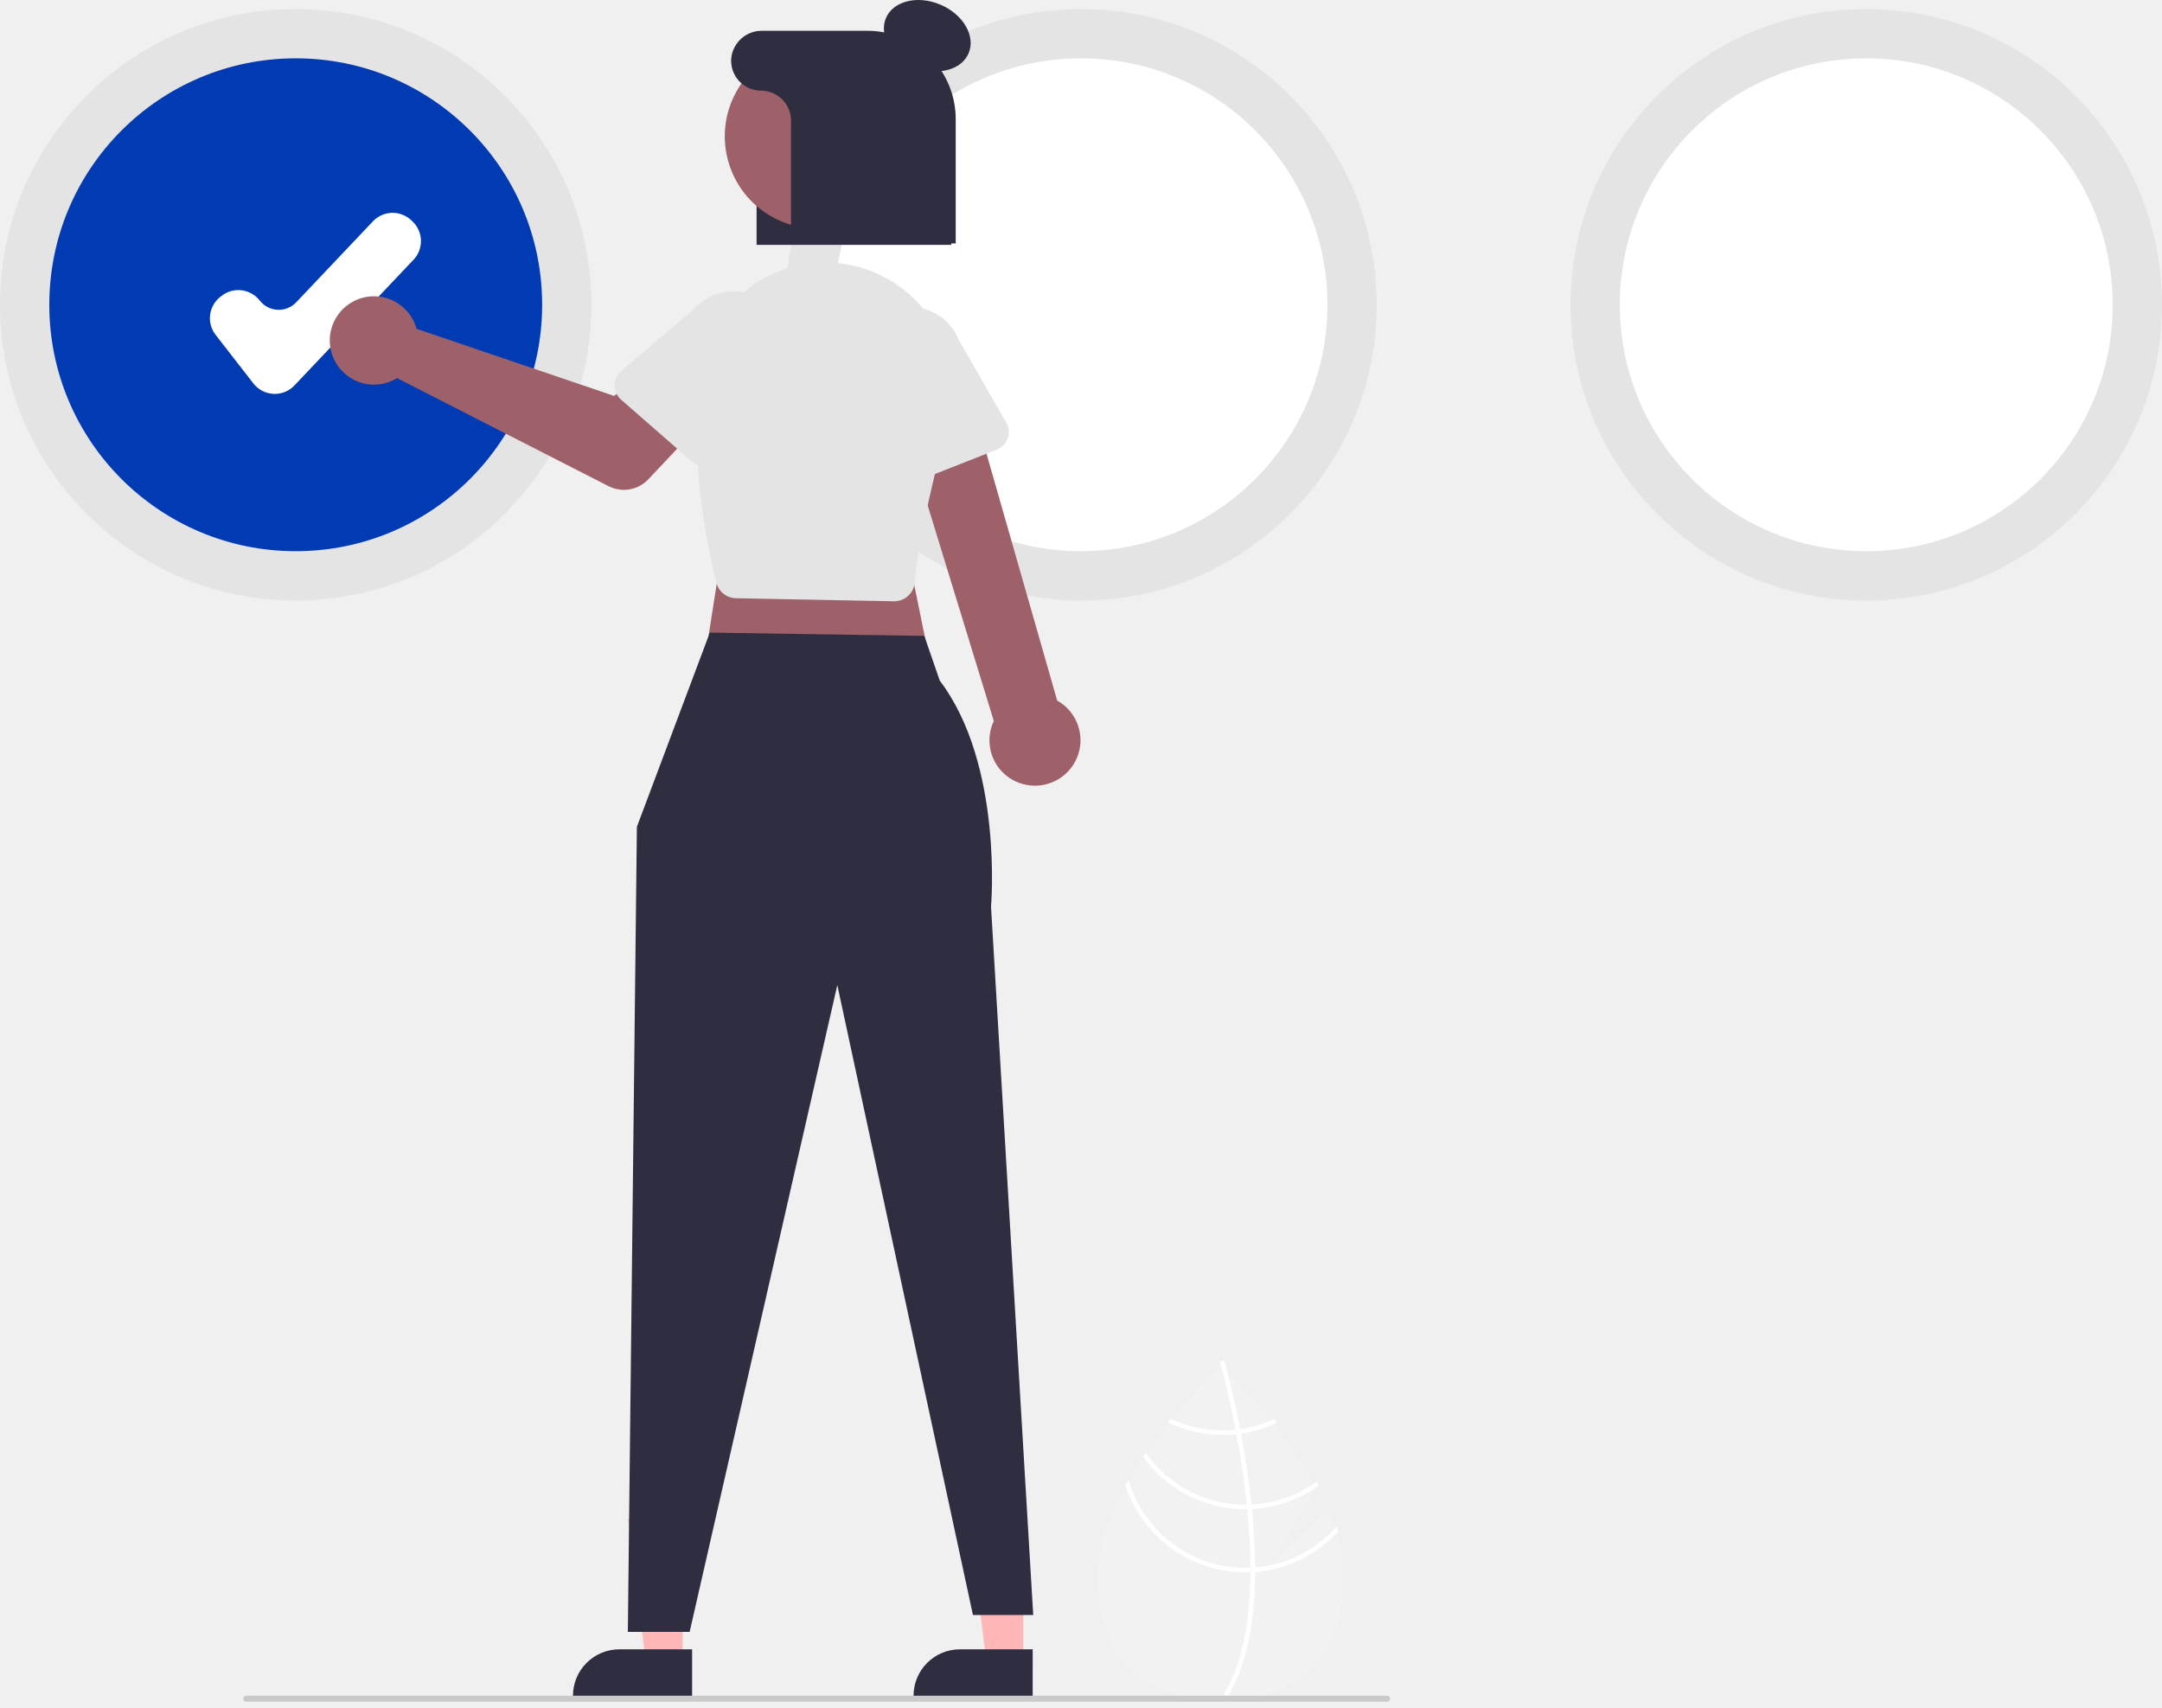
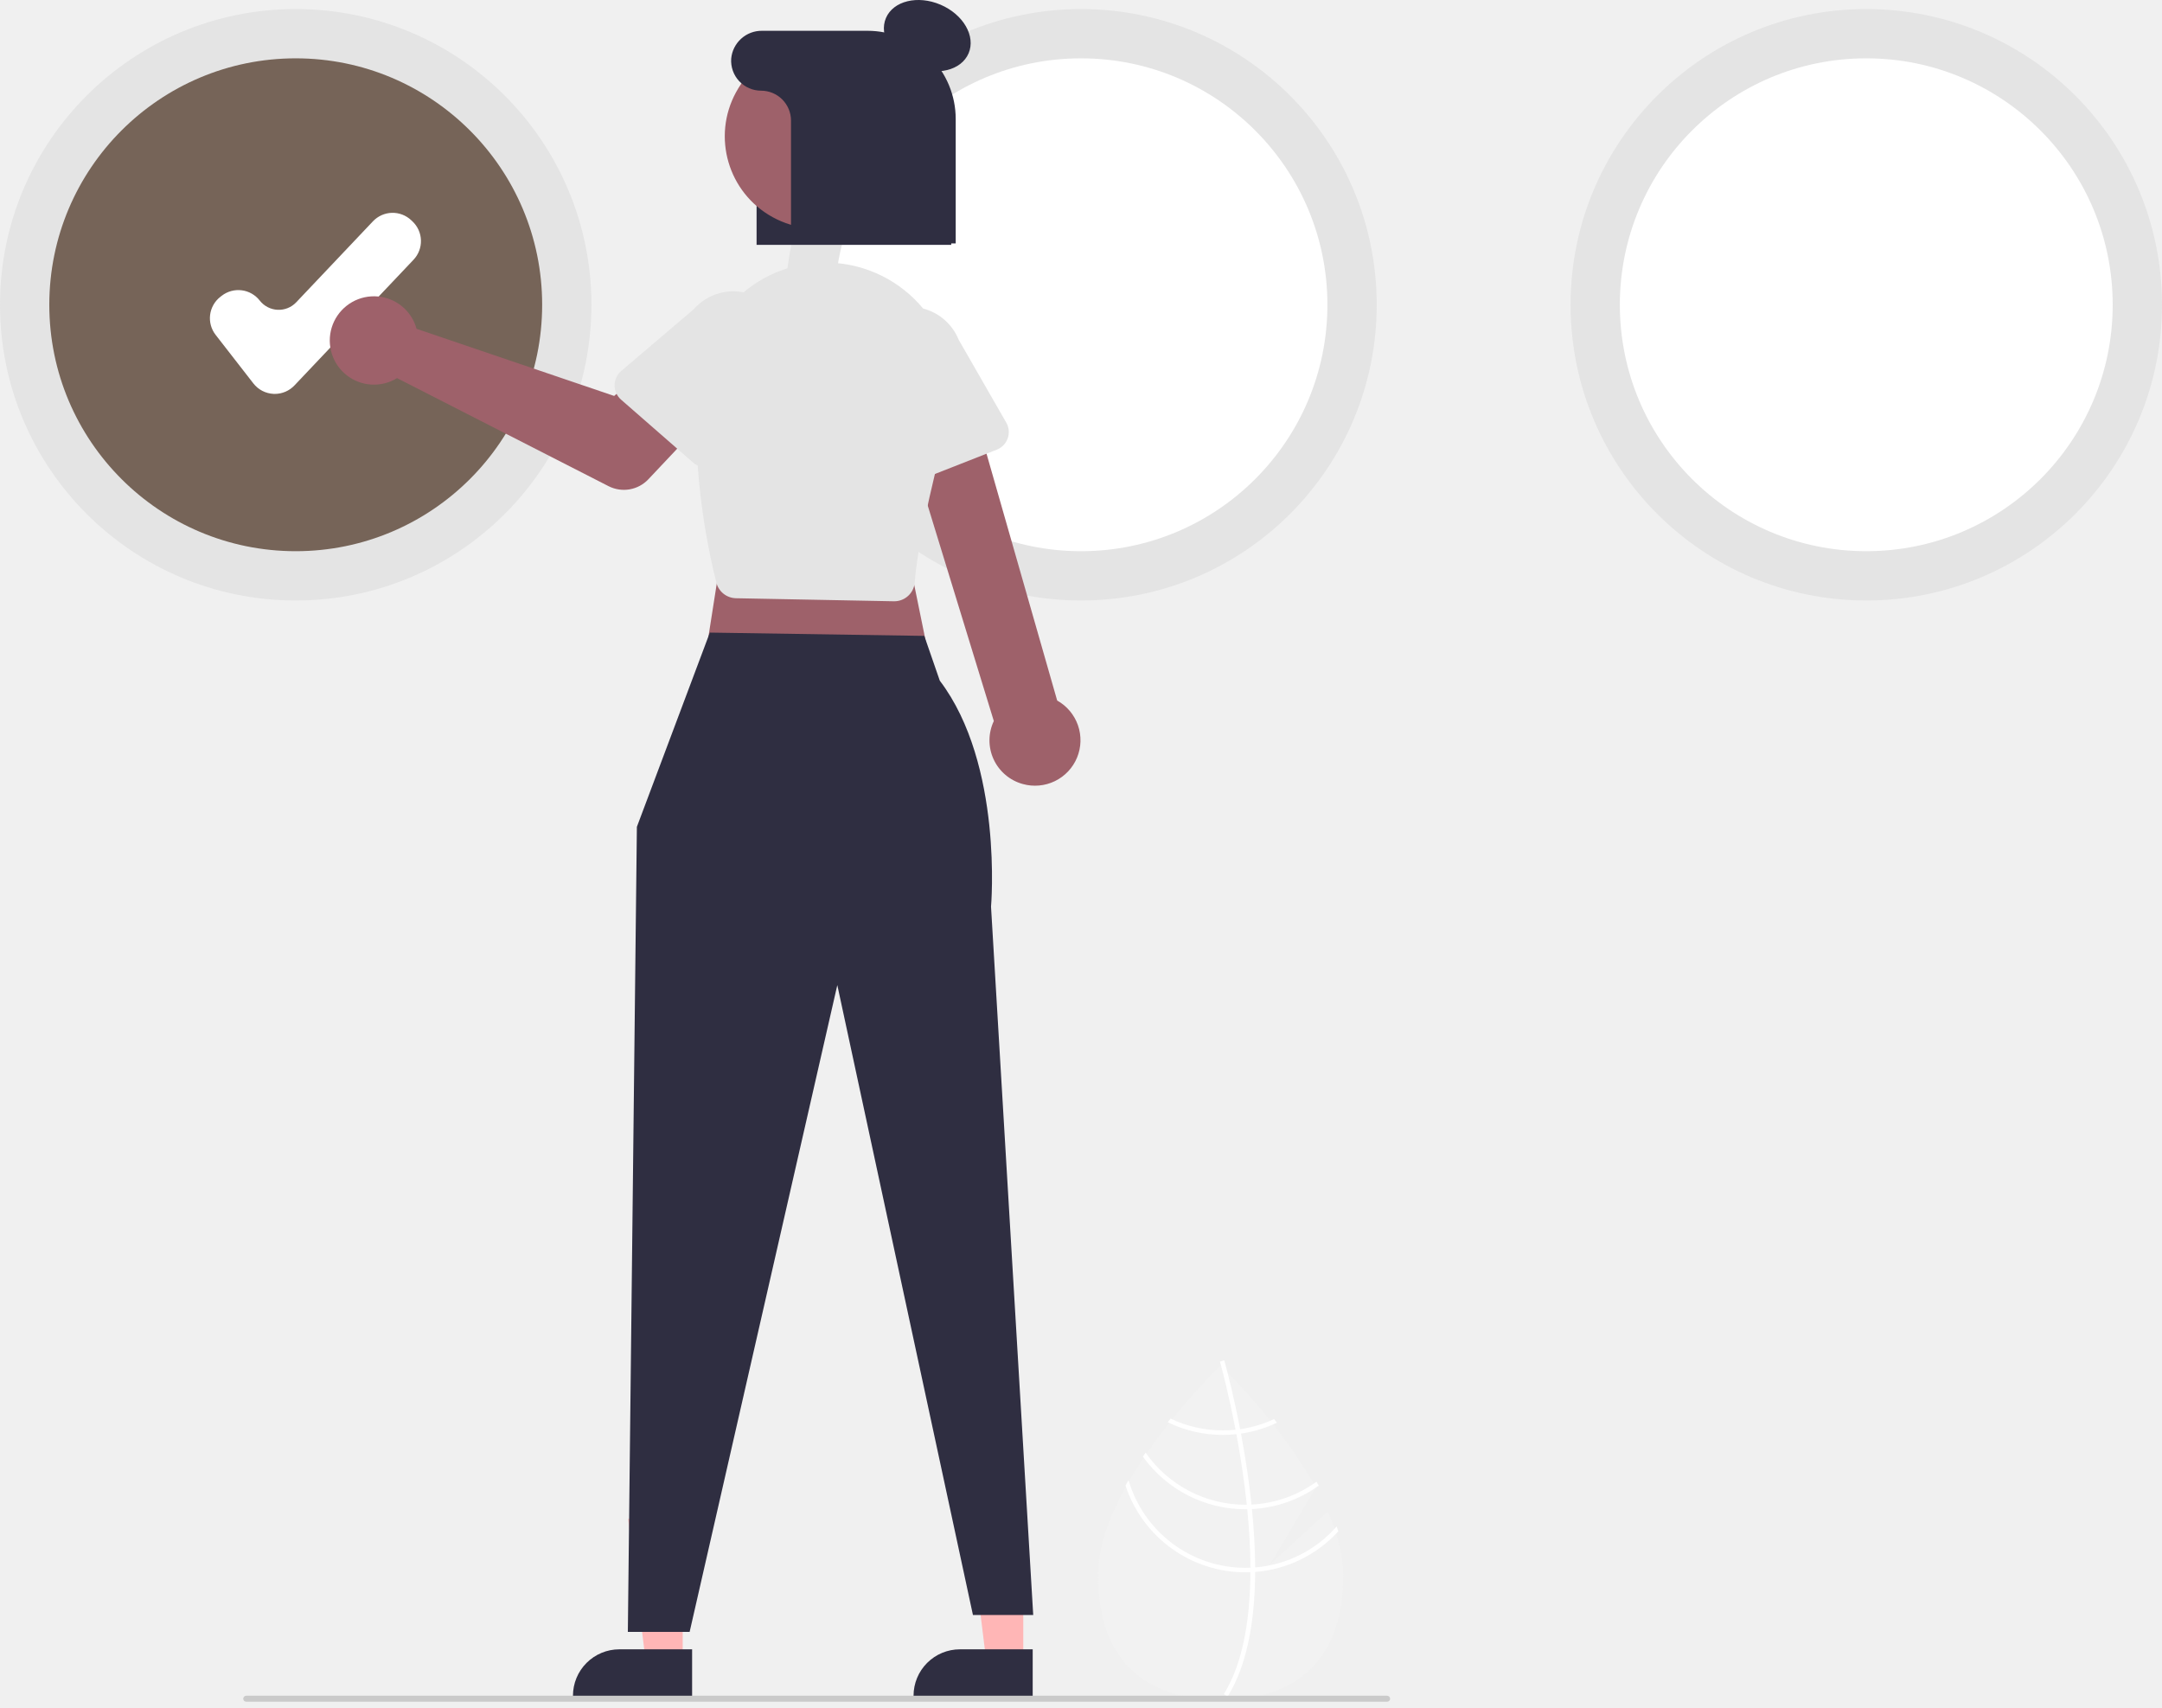
<svg xmlns="http://www.w3.org/2000/svg" width="200" height="158" viewBox="0 0 200 158" fill="none">
  <g clip-path="url(#clip0_1_101637)">
    <path d="M122.819 139.815L117.482 144.728L121.724 137.611C118.382 131.55 112.916 126.312 112.916 126.312C112.916 126.312 101.576 137.177 101.576 145.717C101.576 154.257 106.653 157.239 112.916 157.239C119.179 157.239 124.256 154.257 124.256 145.717C124.256 143.816 123.693 141.8 122.819 139.815Z" fill="#F2F2F2" />
    <path d="M116.111 144.995V145.416C116.086 150.309 115.26 154.127 113.641 156.815C113.618 156.855 113.593 156.893 113.57 156.932L113.389 156.822L113.216 156.713C115.012 153.81 115.648 149.707 115.671 145.439C115.673 145.302 115.675 145.162 115.673 145.022C115.667 143.216 115.556 141.388 115.379 139.613C115.367 139.475 115.352 139.335 115.338 139.196C115.092 136.853 114.737 134.615 114.375 132.671C114.35 132.533 114.323 132.396 114.296 132.26C113.668 128.972 113.029 126.59 112.883 126.063C112.866 125.998 112.856 125.963 112.854 125.954L113.051 125.898L113.054 125.896L113.254 125.84C113.256 125.848 113.291 125.967 113.349 126.188C113.572 127.013 114.152 129.253 114.721 132.208C114.746 132.342 114.773 132.479 114.798 132.617C115.094 134.194 115.383 135.957 115.613 137.808C115.671 138.273 115.723 138.731 115.769 139.183C115.786 139.323 115.8 139.462 115.813 139.6C116.004 141.519 116.104 143.318 116.111 144.995Z" fill="white" />
    <path d="M114.72 132.208C114.581 132.227 114.439 132.245 114.295 132.26C113.905 132.3 113.512 132.32 113.12 132.32C111.447 132.323 109.795 131.95 108.285 131.229C108.198 131.339 108.11 131.449 108.021 131.562C109.609 132.337 111.353 132.739 113.12 132.737C113.539 132.737 113.958 132.715 114.374 132.671C114.516 132.656 114.658 132.637 114.797 132.616C115.95 132.451 117.071 132.112 118.121 131.61C118.032 131.495 117.944 131.383 117.859 131.272C116.864 131.737 115.807 132.052 114.72 132.208Z" fill="white" />
    <path d="M115.767 139.182C115.623 139.191 115.479 139.195 115.336 139.195C115.292 139.197 115.246 139.197 115.202 139.197C113.389 139.197 111.604 138.759 109.997 137.919C108.39 137.08 107.01 135.865 105.975 134.377C105.891 134.5 105.808 134.623 105.727 134.748C106.806 136.253 108.228 137.48 109.876 138.326C111.524 139.172 113.35 139.614 115.202 139.614C115.261 139.614 115.319 139.614 115.377 139.612C115.523 139.61 115.667 139.605 115.811 139.599C118.036 139.485 120.181 138.733 121.99 137.432C121.923 137.309 121.856 137.186 121.787 137.063C120.03 138.34 117.937 139.077 115.767 139.182Z" fill="white" />
    <path d="M116.109 144.995C115.963 145.008 115.817 145.016 115.672 145.022C115.515 145.028 115.359 145.033 115.203 145.033C112.767 145.03 110.397 144.238 108.449 142.776C106.501 141.314 105.079 139.26 104.395 136.922C104.302 137.091 104.208 137.257 104.118 137.426C104.888 139.759 106.373 141.79 108.363 143.23C110.353 144.67 112.746 145.447 115.203 145.449C115.359 145.449 115.515 145.447 115.669 145.439C115.817 145.435 115.963 145.426 116.109 145.416C119.056 145.185 121.804 143.844 123.799 141.663C123.755 141.509 123.705 141.356 123.655 141.202C121.729 143.4 119.022 144.76 116.109 144.995Z" fill="white" />
    <path d="M27.356 55.549C42.464 55.549 54.711 43.302 54.711 28.194C54.711 13.085 42.464 0.838 27.356 0.838C12.248 0.838 0 13.085 0 28.194C0 43.302 12.248 55.549 27.356 55.549Z" fill="#E4E4E4" />
-     <path d="M27.357 50.989C39.947 50.989 50.153 40.783 50.153 28.193C50.153 15.603 39.947 5.396 27.357 5.396C14.767 5.396 4.561 15.603 4.561 28.193C4.561 40.783 14.767 50.989 27.357 50.989Z" fill="#003BB3" />
+     <path d="M27.357 50.989C39.947 50.989 50.153 40.783 50.153 28.193C50.153 15.603 39.947 5.396 27.357 5.396C14.767 5.396 4.561 15.603 4.561 28.193C4.561 40.783 14.767 50.989 27.357 50.989Z" fill="#766458" />
    <path d="M100 55.549C115.108 55.549 127.356 43.302 127.356 28.194C127.356 13.085 115.108 0.838 100 0.838C84.892 0.838 72.644 13.085 72.644 28.194C72.644 43.302 84.892 55.549 100 55.549Z" fill="#E4E4E4" />
    <path d="M99.999 50.989C112.589 50.989 122.795 40.783 122.795 28.193C122.795 15.603 112.589 5.396 99.999 5.396C87.408 5.396 77.202 15.603 77.202 28.193C77.202 40.783 87.408 50.989 99.999 50.989Z" fill="white" />
    <path d="M172.645 55.549C187.753 55.549 200 43.302 200 28.194C200 13.085 187.753 0.838 172.645 0.838C157.537 0.838 145.289 13.085 145.289 28.194C145.289 43.302 157.537 55.549 172.645 55.549Z" fill="#E4E4E4" />
    <path d="M172.643 50.989C185.233 50.989 195.439 40.783 195.439 28.193C195.439 15.603 185.233 5.396 172.643 5.396C160.053 5.396 149.847 15.603 149.847 28.193C149.847 40.783 160.053 50.989 172.643 50.989Z" fill="white" />
    <path d="M25.419 36.438C25.379 36.438 25.338 36.437 25.297 36.435C24.936 36.417 24.584 36.322 24.264 36.156C23.943 35.989 23.663 35.755 23.441 35.471L19.945 30.974C19.537 30.45 19.355 29.785 19.437 29.126C19.52 28.467 19.86 27.867 20.384 27.459L20.51 27.361C21.034 26.954 21.699 26.771 22.358 26.854C23.017 26.936 23.617 27.277 24.025 27.8C24.223 28.054 24.472 28.262 24.757 28.41C25.042 28.558 25.355 28.642 25.676 28.658C25.997 28.674 26.317 28.62 26.615 28.5C26.913 28.381 27.181 28.198 27.402 27.965L34.502 20.47C34.728 20.231 35 20.039 35.3 19.905C35.6 19.771 35.924 19.697 36.253 19.688C36.582 19.68 36.91 19.735 37.217 19.853C37.524 19.971 37.805 20.148 38.044 20.374L38.16 20.484C38.642 20.941 38.923 21.571 38.941 22.235C38.959 22.899 38.712 23.543 38.255 24.026L27.238 35.655C27.004 35.902 26.722 36.099 26.409 36.234C26.096 36.368 25.76 36.438 25.419 36.438Z" fill="white" />
    <path d="M87.995 22.653H69.989V6.994C70.008 6.024 70.41 5.102 71.108 4.428C71.805 3.755 72.742 3.385 73.711 3.401H79.697C84.272 3.401 87.995 6.994 87.995 11.411V22.653Z" fill="#2F2E41" />
    <path d="M94.66 153.69L91.242 153.69L89.615 140.506L94.66 140.506L94.66 153.69Z" fill="#FFB6B6" />
    <path d="M95.531 157.002L84.51 157.002V156.862C84.51 155.724 84.962 154.633 85.766 153.829C86.571 153.024 87.662 152.572 88.8 152.572H88.8L95.532 152.573L95.531 157.002Z" fill="#2F2E41" />
    <path d="M63.154 153.69L59.735 153.69L58.109 140.506L63.154 140.506L63.154 153.69Z" fill="#FFB6B6" />
    <path d="M64.025 157.002L53.003 157.002V156.862C53.003 155.724 53.455 154.633 54.26 153.829C55.064 153.024 56.155 152.572 57.293 152.572H57.293L64.025 152.573L64.025 157.002Z" fill="#2F2E41" />
    <path d="M67.28 47.77L65.05 61.989L86.239 62.268L83.451 48.606L67.28 47.77Z" fill="#9E616A" />
    <path d="M65.665 58.518L58.916 76.488L58.08 150.959H63.796L77.457 91.125L90.004 149.397H95.58L91.677 83.876C91.677 83.876 92.828 70.725 86.937 62.965L85.503 58.823L65.665 58.518Z" fill="#2F2E41" />
    <path d="M94.615 72.527C94.025 72.366 93.478 72.078 93.011 71.682C92.545 71.287 92.17 70.794 91.915 70.239C91.659 69.683 91.529 69.078 91.532 68.467C91.536 67.855 91.673 67.252 91.935 66.7L82.921 37.31L89.551 35.996L97.796 64.803C98.695 65.305 99.379 66.119 99.718 67.091C100.057 68.063 100.028 69.126 99.636 70.078C99.244 71.03 98.516 71.805 97.591 72.256C96.666 72.707 95.607 72.804 94.615 72.527H94.615Z" fill="#9E616A" />
    <path d="M82.686 55.622L68.079 55.34C67.662 55.331 67.259 55.185 66.932 54.926C66.605 54.666 66.372 54.306 66.269 53.901C65.487 50.801 63.764 42.721 64.677 34.674C64.858 33.115 65.349 31.608 66.122 30.242C66.895 28.877 67.934 27.68 69.178 26.723C70.421 25.765 71.844 25.067 73.362 24.67C74.881 24.272 76.463 24.183 78.016 24.408C79.655 24.643 81.225 25.221 82.624 26.105C84.023 26.989 85.22 28.159 86.135 29.538C87.05 30.917 87.663 32.474 87.934 34.107C88.206 35.74 88.129 37.412 87.708 39.012C85.87 45.995 84.831 50.99 84.621 53.86C84.59 54.275 84.424 54.668 84.149 54.98C83.873 55.291 83.503 55.504 83.095 55.586C82.974 55.61 82.85 55.622 82.727 55.622C82.713 55.622 82.7 55.622 82.686 55.622Z" fill="#E4E4E4" />
    <path d="M38.316 29.806C38.404 30.003 38.476 30.206 38.531 30.415L56.815 36.627L60.347 33.541L65.702 38.264L59.979 44.335C59.517 44.826 58.908 45.153 58.243 45.268C57.579 45.383 56.896 45.279 56.295 44.973L36.731 34.979C36.024 35.413 35.201 35.622 34.372 35.577C33.543 35.532 32.748 35.235 32.092 34.727C31.435 34.219 30.949 33.523 30.698 32.732C30.447 31.941 30.443 31.092 30.686 30.298C30.929 29.505 31.408 28.804 32.059 28.289C32.71 27.774 33.503 27.47 34.331 27.417C35.159 27.363 35.984 27.563 36.696 27.99C37.408 28.417 37.973 29.05 38.316 29.806V29.806Z" fill="#9E616A" />
    <path d="M56.854 35.639C56.855 35.387 56.911 35.139 57.017 34.911C57.123 34.682 57.277 34.48 57.469 34.316L64.164 28.614C65.011 27.643 66.208 27.048 67.494 26.959C68.779 26.87 70.047 27.294 71.02 28.139C71.993 28.984 72.591 30.18 72.684 31.465C72.776 32.75 72.355 34.02 71.512 34.995L66.745 42.418C66.609 42.63 66.429 42.81 66.217 42.946C66.005 43.082 65.766 43.171 65.517 43.206C65.268 43.242 65.014 43.223 64.772 43.151C64.531 43.079 64.308 42.957 64.118 42.791L57.453 36.97C57.263 36.804 57.111 36.599 57.008 36.37C56.905 36.14 56.852 35.891 56.854 35.639Z" fill="#E4E4E4" />
    <path d="M82.515 44.753C82.292 44.636 82.097 44.472 81.944 44.273C81.79 44.074 81.681 43.843 81.624 43.598L79.645 35.029C79.174 33.831 79.197 32.493 79.71 31.312C80.223 30.13 81.183 29.2 82.381 28.725C83.579 28.25 84.916 28.27 86.099 28.78C87.282 29.29 88.215 30.248 88.693 31.444L93.087 39.095C93.213 39.313 93.29 39.556 93.313 39.806C93.336 40.057 93.305 40.31 93.221 40.547C93.138 40.785 93.004 41.002 92.829 41.183C92.655 41.364 92.443 41.506 92.209 41.598L83.972 44.834C83.738 44.926 83.486 44.967 83.235 44.953C82.983 44.939 82.738 44.871 82.515 44.753Z" fill="#E4E4E4" />
    <path d="M89.602 4.932C90.278 3.349 89.115 1.334 87.004 0.433C84.893 -0.469 82.633 0.083 81.957 1.666C81.281 3.25 82.444 5.264 84.555 6.166C86.666 7.068 88.925 6.515 89.602 4.932Z" fill="#2F2E41" />
    <path d="M83.053 16.702C85.311 12.571 83.793 7.391 79.662 5.133C75.531 2.874 70.351 4.393 68.093 8.524C65.835 12.655 67.353 17.835 71.484 20.093C75.615 22.351 80.795 20.833 83.053 16.702Z" fill="#9E616A" />
    <path d="M80.25 2.848H70.499C69.784 2.839 69.092 3.1 68.562 3.58C68.032 4.059 67.702 4.721 67.64 5.434C67.615 5.812 67.668 6.192 67.795 6.549C67.922 6.906 68.122 7.233 68.381 7.51C68.64 7.787 68.954 8.008 69.302 8.159C69.649 8.31 70.025 8.388 70.404 8.388C71.139 8.388 71.843 8.68 72.363 9.199C72.882 9.719 73.174 10.424 73.174 11.158V22.515H88.41V11.008C88.41 9.936 88.198 8.875 87.788 7.885C87.378 6.895 86.777 5.996 86.02 5.238C85.262 4.48 84.362 3.879 83.372 3.469C82.382 3.059 81.321 2.848 80.25 2.848Z" fill="#2F2E41" />
    <path d="M128.318 157.419H22.778C22.704 157.419 22.634 157.39 22.582 157.338C22.53 157.286 22.501 157.216 22.501 157.142C22.501 157.069 22.53 156.998 22.582 156.946C22.634 156.894 22.704 156.865 22.778 156.865H128.318C128.392 156.865 128.462 156.894 128.514 156.946C128.566 156.998 128.595 157.069 128.595 157.142C128.595 157.216 128.566 157.286 128.514 157.338C128.462 157.39 128.392 157.419 128.318 157.419Z" fill="#CACACA" />
  </g>
  <defs>
    <clipPath id="clip0_1_101637">
      <rect width="200" height="157.419" fill="white" />
    </clipPath>
  </defs>
</svg>
